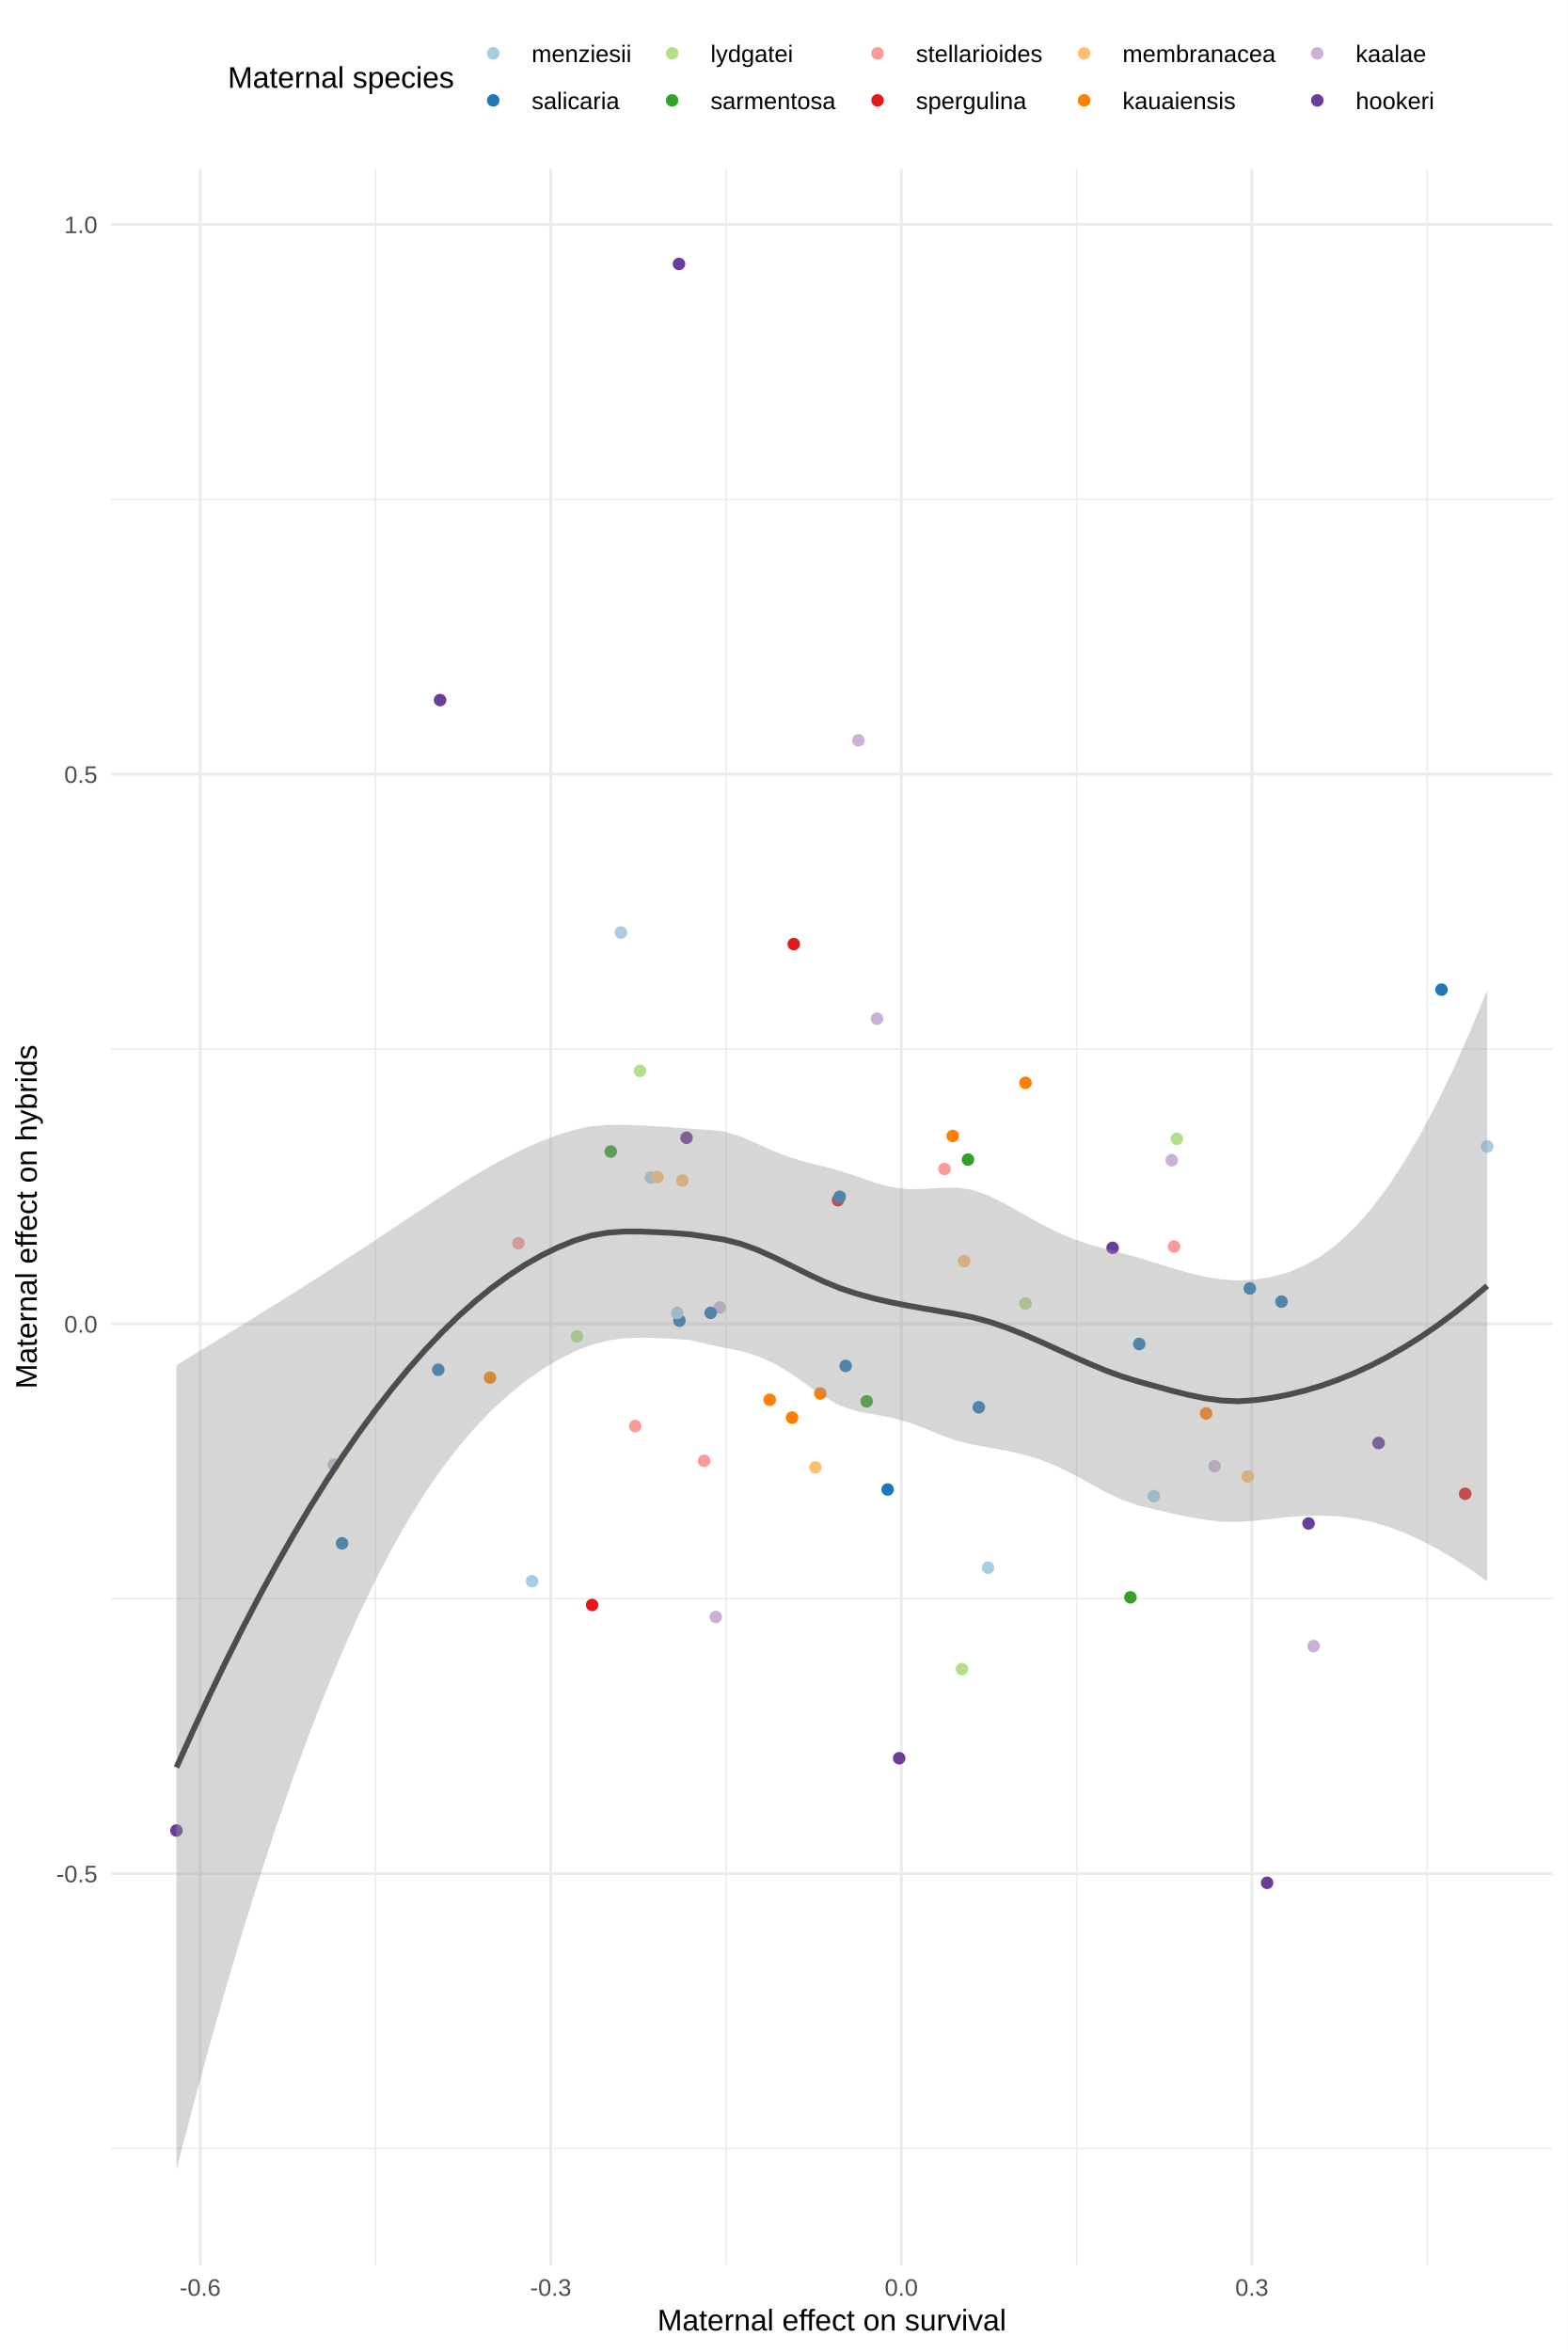
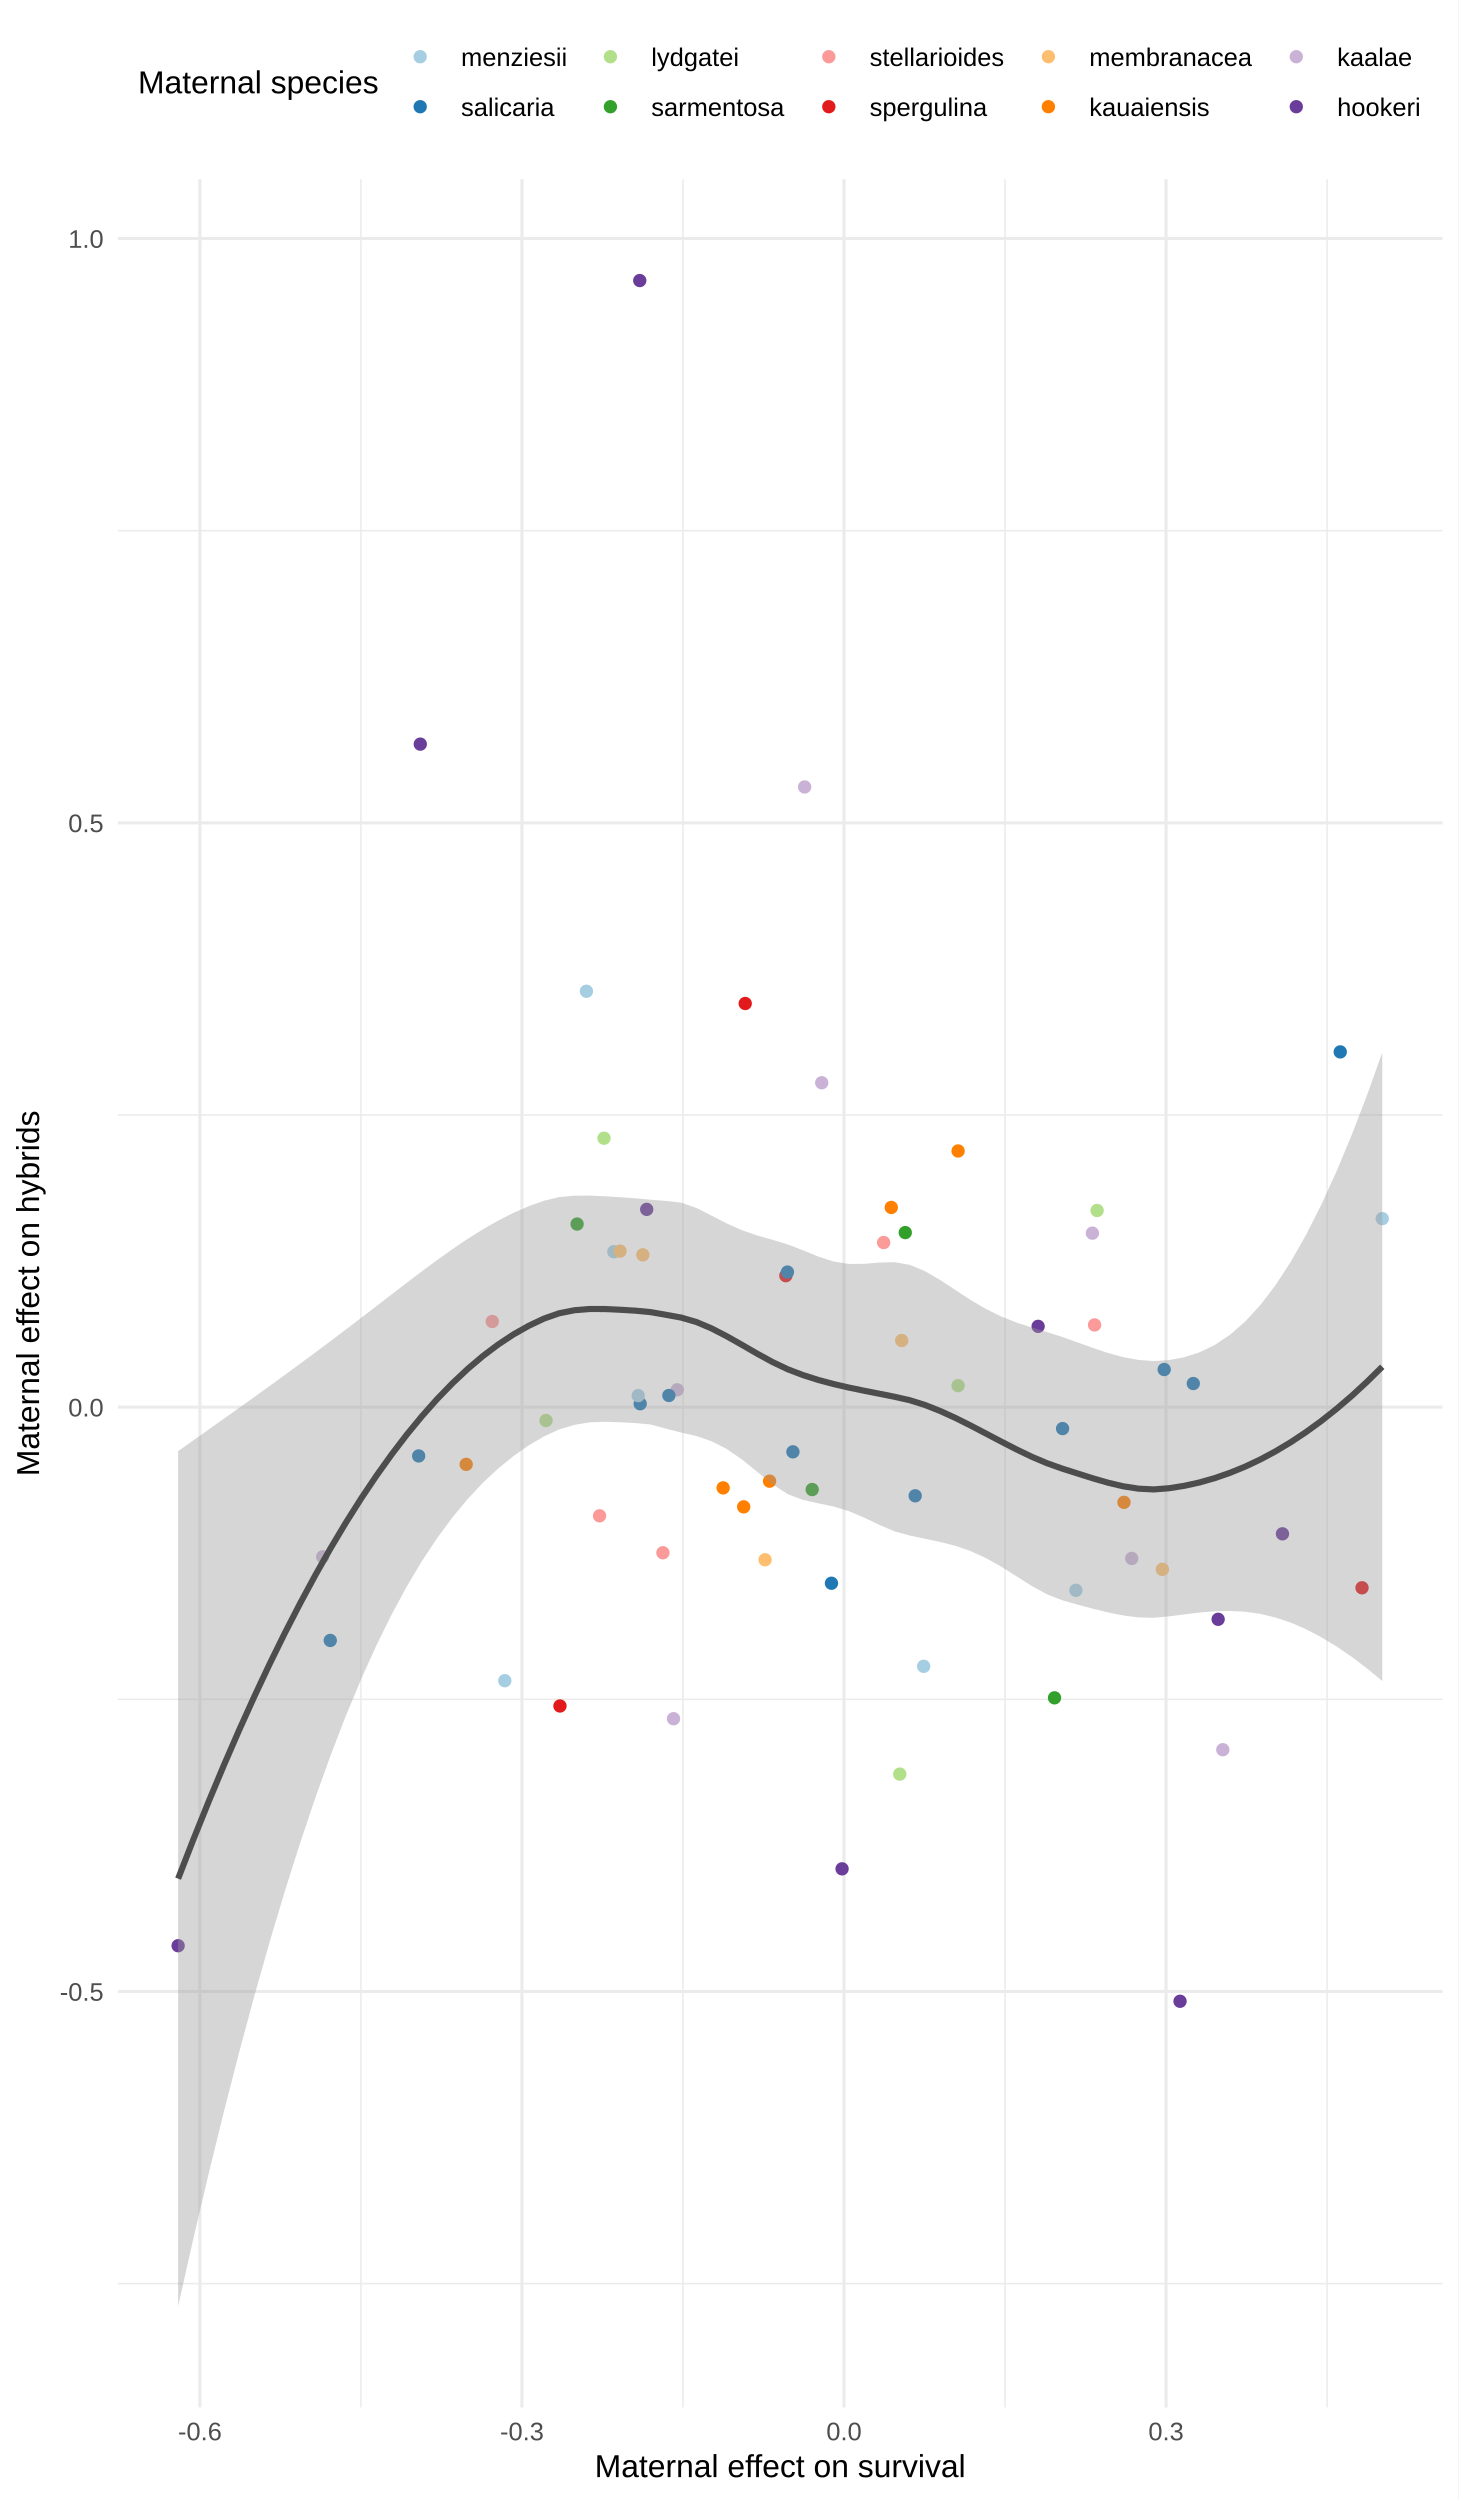
- <svg xmlns="http://www.w3.org/2000/svg" class="svglite" width="576.00pt" height="864.00pt" viewBox="0 0 576.00 864.00">
+ <svg xmlns="http://www.w3.org/2000/svg" class="svglite" width="504.00pt" height="864.00pt" viewBox="0 0 504.00 864.00">
  <defs>
    <style type="text/css">
    .svglite line, .svglite polyline, .svglite polygon, .svglite path, .svglite rect, .svglite circle {
      fill: none;
      stroke: #000000;
      stroke-linecap: round;
      stroke-linejoin: round;
      stroke-miterlimit: 10.00;
    }
    .svglite text {
      white-space: pre;
    }
  </style>
  </defs>
  <rect width="100%" height="100%" style="stroke: none; fill: #FFFFFF;" />
  <defs>
-     <clipPath id="cpMC4wMHw1NzYuMDB8MC4wMHw4NjQuMDA=">
-       <rect x="0.00" y="0.00" width="576.00" height="864.00" />
+     <clipPath id="cpMC4wMHw1MDQuMDB8MC4wMHw4NjQuMDA=">
+       <rect x="0.00" y="0.00" width="504.00" height="864.00" />
    </clipPath>
  </defs>
-   <g clip-path="url(#cpMC4wMHw1NzYuMDB8MC4wMHw4NjQuMDA=)">
+   <g clip-path="url(#cpMC4wMHw1MDQuMDB8MC4wMHw4NjQuMDA=)">
</g>
  <defs>
-     <clipPath id="cpNDAuNzV8NTcwLjUyfDYxLjk2fDgzMi4wMQ==">
-       <rect x="40.75" y="61.96" width="529.77" height="770.06" />
+     <clipPath id="cpNDAuNzV8NDk4LjUyfDYxLjk2fDgzMi4wMQ==">
+       <rect x="40.75" y="61.96" width="457.77" height="770.06" />
    </clipPath>
  </defs>
-   <g clip-path="url(#cpNDAuNzV8NTcwLjUyfDYxLjk2fDgzMi4wMQ==)">
-     <polyline points="40.75,789.22 570.52,789.22 " style="stroke-width: 0.53; stroke: #EBEBEB; stroke-linecap: butt;" />
-     <polyline points="40.75,587.28 570.52,587.28 " style="stroke-width: 0.53; stroke: #EBEBEB; stroke-linecap: butt;" />
-     <polyline points="40.75,385.34 570.52,385.34 " style="stroke-width: 0.53; stroke: #EBEBEB; stroke-linecap: butt;" />
-     <polyline points="40.75,183.41 570.52,183.41 " style="stroke-width: 0.53; stroke: #EBEBEB; stroke-linecap: butt;" />
-     <polyline points="137.95,832.01 137.95,61.96 " style="stroke-width: 0.53; stroke: #EBEBEB; stroke-linecap: butt;" />
-     <polyline points="266.75,832.01 266.75,61.96 " style="stroke-width: 0.53; stroke: #EBEBEB; stroke-linecap: butt;" />
-     <polyline points="395.56,832.01 395.56,61.96 " style="stroke-width: 0.53; stroke: #EBEBEB; stroke-linecap: butt;" />
-     <polyline points="524.37,832.01 524.37,61.96 " style="stroke-width: 0.53; stroke: #EBEBEB; stroke-linecap: butt;" />
-     <polyline points="40.75,688.25 570.52,688.25 " style="stroke-width: 1.07; stroke: #EBEBEB; stroke-linecap: butt;" />
-     <polyline points="40.75,486.31 570.52,486.31 " style="stroke-width: 1.07; stroke: #EBEBEB; stroke-linecap: butt;" />
-     <polyline points="40.75,284.38 570.52,284.38 " style="stroke-width: 1.07; stroke: #EBEBEB; stroke-linecap: butt;" />
-     <polyline points="40.75,82.44 570.52,82.44 " style="stroke-width: 1.07; stroke: #EBEBEB; stroke-linecap: butt;" />
-     <polyline points="73.54,832.01 73.54,61.96 " style="stroke-width: 1.07; stroke: #EBEBEB; stroke-linecap: butt;" />
-     <polyline points="202.35,832.01 202.35,61.96 " style="stroke-width: 1.07; stroke: #EBEBEB; stroke-linecap: butt;" />
-     <polyline points="331.16,832.01 331.16,61.96 " style="stroke-width: 1.07; stroke: #EBEBEB; stroke-linecap: butt;" />
-     <polyline points="459.96,832.01 459.96,61.96 " style="stroke-width: 1.07; stroke: #EBEBEB; stroke-linecap: butt;" />
-     <circle cx="264.47" cy="480.32" r="1.95" style="stroke-width: 0.71; stroke: #CAB2D6; fill: #CAB2D6;" />
-     <circle cx="315.42" cy="271.97" r="1.95" style="stroke-width: 0.71; stroke: #CAB2D6; fill: #CAB2D6;" />
-     <circle cx="307.89" cy="440.88" r="1.95" style="stroke-width: 0.71; stroke: #E31A1C; fill: #E31A1C;" />
-     <circle cx="538.33" cy="548.74" r="1.95" style="stroke-width: 0.71; stroke: #E31A1C; fill: #E31A1C;" />
-     <circle cx="322.24" cy="374.20" r="1.95" style="stroke-width: 0.71; stroke: #CAB2D6; fill: #CAB2D6;" />
-     <circle cx="190.48" cy="456.71" r="1.95" style="stroke-width: 0.71; stroke: #FB9A99; fill: #FB9A99;" />
-     <circle cx="347.01" cy="429.42" r="1.95" style="stroke-width: 0.71; stroke: #FB9A99; fill: #FB9A99;" />
-     <circle cx="233.39" cy="523.87" r="1.95" style="stroke-width: 0.71; stroke: #FB9A99; fill: #FB9A99;" />
-     <circle cx="258.72" cy="536.63" r="1.95" style="stroke-width: 0.71; stroke: #FB9A99; fill: #FB9A99;" />
-     <circle cx="431.36" cy="457.90" r="1.95" style="stroke-width: 0.71; stroke: #FB9A99; fill: #FB9A99;" />
-     <circle cx="301.39" cy="511.89" r="1.95" style="stroke-width: 0.71; stroke: #FF7F00; fill: #FF7F00;" />
-     <circle cx="291.03" cy="520.77" r="1.95" style="stroke-width: 0.71; stroke: #FF7F00; fill: #FF7F00;" />
-     <circle cx="354.24" cy="463.28" r="1.95" style="stroke-width: 0.71; stroke: #FDBF6F; fill: #FDBF6F;" />
-     <circle cx="350.05" cy="417.29" r="1.95" style="stroke-width: 0.71; stroke: #FF7F00; fill: #FF7F00;" />
-     <circle cx="506.52" cy="530.09" r="1.95" style="stroke-width: 0.71; stroke: #6A3D9A; fill: #6A3D9A;" />
-     <circle cx="64.83" cy="672.44" r="1.95" style="stroke-width: 0.71; stroke: #6A3D9A; fill: #6A3D9A;" />
-     <circle cx="308.53" cy="439.63" r="1.95" style="stroke-width: 0.71; stroke: #1F78B4; fill: #1F78B4;" />
-     <circle cx="310.72" cy="501.76" r="1.95" style="stroke-width: 0.71; stroke: #1F78B4; fill: #1F78B4;" />
-     <circle cx="529.64" cy="363.54" r="1.95" style="stroke-width: 0.71; stroke: #1F78B4; fill: #1F78B4;" />
-     <circle cx="359.63" cy="516.95" r="1.95" style="stroke-width: 0.71; stroke: #1F78B4; fill: #1F78B4;" />
-     <circle cx="459.21" cy="473.31" r="1.95" style="stroke-width: 0.71; stroke: #1F78B4; fill: #1F78B4;" />
-     <circle cx="161.03" cy="503.17" r="1.95" style="stroke-width: 0.71; stroke: #1F78B4; fill: #1F78B4;" />
-     <circle cx="470.86" cy="478.15" r="1.95" style="stroke-width: 0.71; stroke: #1F78B4; fill: #1F78B4;" />
-     <circle cx="249.64" cy="485.14" r="1.95" style="stroke-width: 0.71; stroke: #1F78B4; fill: #1F78B4;" />
-     <circle cx="261.10" cy="482.28" r="1.95" style="stroke-width: 0.71; stroke: #1F78B4; fill: #1F78B4;" />
-     <circle cx="418.58" cy="493.72" r="1.95" style="stroke-width: 0.71; stroke: #1F78B4; fill: #1F78B4;" />
-     <circle cx="228.14" cy="342.58" r="1.95" style="stroke-width: 0.71; stroke: #A6CEE3; fill: #A6CEE3;" />
-     <circle cx="239.10" cy="432.59" r="1.95" style="stroke-width: 0.71; stroke: #A6CEE3; fill: #A6CEE3;" />
-     <circle cx="423.90" cy="549.60" r="1.95" style="stroke-width: 0.71; stroke: #A6CEE3; fill: #A6CEE3;" />
-     <circle cx="363.02" cy="575.88" r="1.95" style="stroke-width: 0.71; stroke: #A6CEE3; fill: #A6CEE3;" />
-     <circle cx="546.44" cy="421.16" r="1.95" style="stroke-width: 0.71; stroke: #A6CEE3; fill: #A6CEE3;" />
-     <circle cx="480.80" cy="559.63" r="1.95" style="stroke-width: 0.71; stroke: #6A3D9A; fill: #6A3D9A;" />
-     <circle cx="249.47" cy="96.96" r="1.95" style="stroke-width: 0.71; stroke: #6A3D9A; fill: #6A3D9A;" />
-     <circle cx="465.56" cy="691.64" r="1.95" style="stroke-width: 0.71; stroke: #6A3D9A; fill: #6A3D9A;" />
-     <circle cx="408.80" cy="458.39" r="1.95" style="stroke-width: 0.71; stroke: #6A3D9A; fill: #6A3D9A;" />
-     <circle cx="252.25" cy="417.96" r="1.95" style="stroke-width: 0.71; stroke: #6A3D9A; fill: #6A3D9A;" />
-     <circle cx="161.69" cy="257.17" r="1.95" style="stroke-width: 0.71; stroke: #6A3D9A; fill: #6A3D9A;" />
-     <circle cx="262.98" cy="593.99" r="1.95" style="stroke-width: 0.71; stroke: #CAB2D6; fill: #CAB2D6;" />
-     <circle cx="122.65" cy="538.03" r="1.95" style="stroke-width: 0.71; stroke: #CAB2D6; fill: #CAB2D6;" />
-     <circle cx="482.66" cy="604.70" r="1.95" style="stroke-width: 0.71; stroke: #CAB2D6; fill: #CAB2D6;" />
-     <circle cx="224.40" cy="423.03" r="1.95" style="stroke-width: 0.71; stroke: #33A02C; fill: #33A02C;" />
-     <circle cx="318.43" cy="514.79" r="1.95" style="stroke-width: 0.71; stroke: #33A02C; fill: #33A02C;" />
-     <circle cx="195.50" cy="580.85" r="1.95" style="stroke-width: 0.71; stroke: #A6CEE3; fill: #A6CEE3;" />
-     <circle cx="248.84" cy="482.32" r="1.95" style="stroke-width: 0.71; stroke: #A6CEE3; fill: #A6CEE3;" />
-     <circle cx="250.70" cy="433.67" r="1.95" style="stroke-width: 0.71; stroke: #FDBF6F; fill: #FDBF6F;" />
-     <circle cx="291.65" cy="346.81" r="1.95" style="stroke-width: 0.71; stroke: #E31A1C; fill: #E31A1C;" />
-     <circle cx="217.55" cy="589.59" r="1.95" style="stroke-width: 0.71; stroke: #E31A1C; fill: #E31A1C;" />
-     <circle cx="180.04" cy="506.08" r="1.95" style="stroke-width: 0.71; stroke: #FF7F00; fill: #FF7F00;" />
-     <circle cx="376.79" cy="397.78" r="1.95" style="stroke-width: 0.71; stroke: #FF7F00; fill: #FF7F00;" />
-     <circle cx="282.82" cy="514.21" r="1.95" style="stroke-width: 0.71; stroke: #FF7F00; fill: #FF7F00;" />
-     <circle cx="353.46" cy="613.13" r="1.95" style="stroke-width: 0.71; stroke: #B2DF8A; fill: #B2DF8A;" />
-     <circle cx="432.39" cy="418.35" r="1.95" style="stroke-width: 0.71; stroke: #B2DF8A; fill: #B2DF8A;" />
-     <circle cx="235.18" cy="393.37" r="1.95" style="stroke-width: 0.71; stroke: #B2DF8A; fill: #B2DF8A;" />
-     <circle cx="376.78" cy="478.88" r="1.95" style="stroke-width: 0.71; stroke: #B2DF8A; fill: #B2DF8A;" />
-     <circle cx="211.97" cy="490.93" r="1.95" style="stroke-width: 0.71; stroke: #B2DF8A; fill: #B2DF8A;" />
-     <circle cx="125.68" cy="566.94" r="1.95" style="stroke-width: 0.71; stroke: #1F78B4; fill: #1F78B4;" />
-     <circle cx="326.14" cy="547.17" r="1.95" style="stroke-width: 0.71; stroke: #1F78B4; fill: #1F78B4;" />
-     <circle cx="299.58" cy="539.05" r="1.95" style="stroke-width: 0.71; stroke: #FDBF6F; fill: #FDBF6F;" />
-     <circle cx="241.56" cy="432.39" r="1.95" style="stroke-width: 0.71; stroke: #FDBF6F; fill: #FDBF6F;" />
-     <circle cx="458.48" cy="542.37" r="1.95" style="stroke-width: 0.71; stroke: #FDBF6F; fill: #FDBF6F;" />
-     <circle cx="355.66" cy="425.98" r="1.95" style="stroke-width: 0.71; stroke: #33A02C; fill: #33A02C;" />
-     <circle cx="415.35" cy="586.77" r="1.95" style="stroke-width: 0.71; stroke: #33A02C; fill: #33A02C;" />
-     <circle cx="330.38" cy="645.87" r="1.95" style="stroke-width: 0.71; stroke: #6A3D9A; fill: #6A3D9A;" />
-     <circle cx="443.14" cy="519.21" r="1.95" style="stroke-width: 0.71; stroke: #FF7F00; fill: #FF7F00;" />
-     <circle cx="430.50" cy="426.18" r="1.95" style="stroke-width: 0.71; stroke: #CAB2D6; fill: #CAB2D6;" />
-     <circle cx="446.24" cy="538.59" r="1.95" style="stroke-width: 0.71; stroke: #CAB2D6; fill: #CAB2D6;" />
-     <polygon points="64.83,501.51 70.93,497.78 77.02,494.05 83.12,490.31 89.21,486.56 95.31,482.79 101.41,479.00 107.50,475.18 113.60,471.32 119.70,467.42 125.79,463.48 131.89,459.50 137.99,455.48 144.08,451.43 150.18,447.37 156.27,443.33 162.37,439.34 168.47,435.44 174.56,431.69 180.66,428.13 186.76,424.83 192.85,421.82 198.95,419.15 205.05,416.87 211.14,414.98 217.24,413.71 223.33,413.22 229.43,413.20 235.53,413.43 241.62,413.76 247.72,414.13 253.82,414.63 259.91,415.03 266.01,415.62 272.10,417.47 278.20,420.13 284.30,422.86 290.39,425.19 296.49,426.99 302.59,428.49 308.68,430.08 314.78,432.10 320.88,434.27 326.97,435.98 333.07,436.81 339.16,436.79 345.26,436.34 351.36,436.20 357.45,437.13 363.55,439.32 369.65,442.38 375.74,445.85 381.84,449.29 387.94,452.39 394.03,454.98 400.13,457.06 406.22,458.79 412.32,460.37 418.42,462.04 424.51,463.91 430.61,465.82 436.71,467.58 442.80,469.01 448.90,469.99 455.00,470.38 461.09,470.05 467.19,469.07 473.28,467.38 479.38,464.84 485.48,461.33 491.57,456.75 497.67,451.03 503.77,444.12 509.86,436.03 515.96,426.76 522.05,416.34 528.15,404.80 534.25,392.17 540.34,378.48 546.44,363.75 546.44,580.95 540.34,576.61 534.25,572.63 528.15,569.02 522.05,565.83 515.96,563.07 509.86,560.79 503.77,559.02 497.67,557.76 491.57,557.01 485.48,556.74 479.38,556.87 473.28,557.31 467.19,557.94 461.09,558.63 455.00,559.12 448.90,558.97 442.80,558.30 436.71,557.25 430.61,555.96 424.51,554.54 418.42,553.06 412.32,550.99 406.22,548.09 400.13,544.77 394.03,541.45 387.94,538.48 381.84,536.07 375.74,534.26 369.65,532.91 363.55,531.81 357.45,530.69 351.36,529.23 345.26,526.99 339.16,524.48 333.07,522.26 326.97,520.66 320.88,519.55 314.78,518.38 308.68,516.40 302.59,512.97 296.49,508.70 290.39,504.43 284.30,500.79 278.20,498.10 272.10,496.30 266.01,495.08 259.91,493.74 253.82,492.31 247.72,491.82 241.62,491.54 235.53,491.36 229.43,491.58 223.33,492.43 217.24,494.02 211.14,496.44 205.05,499.53 198.95,503.22 192.85,507.51 186.76,512.44 180.66,518.05 174.56,524.40 168.47,531.52 162.37,539.47 156.27,548.31 150.18,558.05 144.08,568.75 137.99,580.41 131.89,593.06 125.79,606.71 119.70,621.36 113.60,637.00 107.50,653.62 101.41,671.23 95.31,689.81 89.21,709.36 83.12,729.86 77.02,751.31 70.93,773.70 64.83,797.01 " style="stroke-width: 0.00; stroke: none; stroke-linecap: butt; fill: #999999; fill-opacity: 0.40;" />
-     <polyline points="64.83,501.51 70.93,497.78 77.02,494.05 83.12,490.31 89.21,486.56 95.31,482.79 101.41,479.00 107.50,475.18 113.60,471.32 119.70,467.42 125.79,463.48 131.89,459.50 137.99,455.48 144.08,451.43 150.18,447.37 156.27,443.33 162.37,439.34 168.47,435.44 174.56,431.69 180.66,428.13 186.76,424.83 192.85,421.82 198.95,419.15 205.05,416.87 211.14,414.98 217.24,413.71 223.33,413.22 229.43,413.20 235.53,413.43 241.62,413.76 247.72,414.13 253.82,414.63 259.91,415.03 266.01,415.62 272.10,417.47 278.20,420.13 284.30,422.86 290.39,425.19 296.49,426.99 302.59,428.49 308.68,430.08 314.78,432.10 320.88,434.27 326.97,435.98 333.07,436.81 339.16,436.79 345.26,436.34 351.36,436.20 357.45,437.13 363.55,439.32 369.65,442.38 375.74,445.85 381.84,449.29 387.94,452.39 394.03,454.98 400.13,457.06 406.22,458.79 412.32,460.37 418.42,462.04 424.51,463.91 430.61,465.82 436.71,467.58 442.80,469.01 448.90,469.99 455.00,470.38 461.09,470.05 467.19,469.07 473.28,467.38 479.38,464.84 485.48,461.33 491.57,456.75 497.67,451.03 503.77,444.12 509.86,436.03 515.96,426.76 522.05,416.34 528.15,404.80 534.25,392.17 540.34,378.48 546.44,363.75 " style="stroke-width: 2.13; stroke: none; stroke-linecap: butt;" />
-     <polyline points="546.44,580.95 540.34,576.61 534.25,572.63 528.15,569.02 522.05,565.83 515.96,563.07 509.86,560.79 503.77,559.02 497.67,557.76 491.57,557.01 485.48,556.74 479.38,556.87 473.28,557.31 467.19,557.94 461.09,558.63 455.00,559.12 448.90,558.97 442.80,558.30 436.71,557.25 430.61,555.96 424.51,554.54 418.42,553.06 412.32,550.99 406.22,548.09 400.13,544.77 394.03,541.45 387.94,538.48 381.84,536.07 375.74,534.26 369.65,532.91 363.55,531.81 357.45,530.69 351.36,529.23 345.26,526.99 339.16,524.48 333.07,522.26 326.97,520.66 320.88,519.55 314.78,518.38 308.68,516.40 302.59,512.97 296.49,508.70 290.39,504.43 284.30,500.79 278.20,498.10 272.10,496.30 266.01,495.08 259.91,493.74 253.82,492.31 247.72,491.82 241.62,491.54 235.53,491.36 229.43,491.58 223.33,492.43 217.24,494.02 211.14,496.44 205.05,499.53 198.95,503.22 192.85,507.51 186.76,512.44 180.66,518.05 174.56,524.40 168.47,531.52 162.37,539.47 156.27,548.31 150.18,558.05 144.08,568.75 137.99,580.41 131.89,593.06 125.79,606.71 119.70,621.36 113.60,637.00 107.50,653.62 101.41,671.23 95.31,689.81 89.21,709.36 83.12,729.86 77.02,751.31 70.93,773.70 64.83,797.01 " style="stroke-width: 2.13; stroke: none; stroke-linecap: butt;" />
-     <polyline points="64.83,649.26 70.93,635.74 77.02,622.68 83.12,610.08 89.21,597.96 95.31,586.30 101.41,575.12 107.50,564.40 113.60,554.16 119.70,544.39 125.79,535.10 131.89,526.28 137.99,517.94 144.08,510.09 150.18,502.71 156.27,495.82 162.37,489.41 168.47,483.48 174.56,478.04 180.66,473.09 186.76,468.63 192.85,464.66 198.95,461.18 205.05,458.20 211.14,455.71 217.24,453.87 223.33,452.82 229.43,452.39 235.53,452.40 241.62,452.65 247.72,452.97 253.82,453.47 259.91,454.39 266.01,455.35 272.10,456.88 278.20,459.11 284.30,461.83 290.39,464.81 296.49,467.85 302.59,470.73 308.68,473.24 314.78,475.24 320.88,476.91 326.97,478.32 333.07,479.54 339.16,480.63 345.26,481.67 351.36,482.72 357.45,483.91 363.55,485.56 369.65,487.65 375.74,490.05 381.84,492.68 387.94,495.44 394.03,498.21 400.13,500.91 406.22,503.44 412.32,505.68 418.42,507.55 424.51,509.22 430.61,510.89 436.71,512.41 442.80,513.66 448.90,514.48 455.00,514.75 461.09,514.34 467.19,513.51 473.28,512.35 479.38,510.85 485.48,509.03 491.57,506.88 497.67,504.39 503.77,501.57 509.86,498.41 515.96,494.92 522.05,491.09 528.15,486.91 534.25,482.40 540.34,477.54 546.44,472.35 " style="stroke-width: 2.13; stroke: #4D4D4D; stroke-linecap: butt;" />
+   <g clip-path="url(#cpNDAuNzV8NDk4LjUyfDYxLjk2fDgzMi4wMQ==)">
+     <polyline points="40.75,789.22 498.52,789.22 " style="stroke-width: 0.53; stroke: #EBEBEB; stroke-linecap: butt;" />
+     <polyline points="40.75,587.28 498.52,587.28 " style="stroke-width: 0.53; stroke: #EBEBEB; stroke-linecap: butt;" />
+     <polyline points="40.75,385.34 498.52,385.34 " style="stroke-width: 0.53; stroke: #EBEBEB; stroke-linecap: butt;" />
+     <polyline points="40.75,183.41 498.52,183.41 " style="stroke-width: 0.53; stroke: #EBEBEB; stroke-linecap: butt;" />
+     <polyline points="124.74,832.01 124.74,61.96 " style="stroke-width: 0.53; stroke: #EBEBEB; stroke-linecap: butt;" />
+     <polyline points="236.04,832.01 236.04,61.96 " style="stroke-width: 0.53; stroke: #EBEBEB; stroke-linecap: butt;" />
+     <polyline points="347.34,832.01 347.34,61.96 " style="stroke-width: 0.53; stroke: #EBEBEB; stroke-linecap: butt;" />
+     <polyline points="458.64,832.01 458.64,61.96 " style="stroke-width: 0.53; stroke: #EBEBEB; stroke-linecap: butt;" />
+     <polyline points="40.75,688.25 498.52,688.25 " style="stroke-width: 1.07; stroke: #EBEBEB; stroke-linecap: butt;" />
+     <polyline points="40.75,486.31 498.52,486.31 " style="stroke-width: 1.07; stroke: #EBEBEB; stroke-linecap: butt;" />
+     <polyline points="40.75,284.38 498.52,284.38 " style="stroke-width: 1.07; stroke: #EBEBEB; stroke-linecap: butt;" />
+     <polyline points="40.75,82.44 498.52,82.44 " style="stroke-width: 1.07; stroke: #EBEBEB; stroke-linecap: butt;" />
+     <polyline points="69.09,832.01 69.09,61.96 " style="stroke-width: 1.07; stroke: #EBEBEB; stroke-linecap: butt;" />
+     <polyline points="180.39,832.01 180.39,61.96 " style="stroke-width: 1.07; stroke: #EBEBEB; stroke-linecap: butt;" />
+     <polyline points="291.69,832.01 291.69,61.96 " style="stroke-width: 1.07; stroke: #EBEBEB; stroke-linecap: butt;" />
+     <polyline points="402.99,832.01 402.99,61.96 " style="stroke-width: 1.07; stroke: #EBEBEB; stroke-linecap: butt;" />
+     <circle cx="234.06" cy="480.32" r="1.95" style="stroke-width: 0.71; stroke: #CAB2D6; fill: #CAB2D6;" />
+     <circle cx="278.09" cy="271.97" r="1.95" style="stroke-width: 0.71; stroke: #CAB2D6; fill: #CAB2D6;" />
+     <circle cx="271.59" cy="440.88" r="1.95" style="stroke-width: 0.71; stroke: #E31A1C; fill: #E31A1C;" />
+     <circle cx="470.71" cy="548.74" r="1.95" style="stroke-width: 0.71; stroke: #E31A1C; fill: #E31A1C;" />
+     <circle cx="283.99" cy="374.20" r="1.95" style="stroke-width: 0.71; stroke: #CAB2D6; fill: #CAB2D6;" />
+     <circle cx="170.13" cy="456.71" r="1.95" style="stroke-width: 0.71; stroke: #FB9A99; fill: #FB9A99;" />
+     <circle cx="305.39" cy="429.42" r="1.95" style="stroke-width: 0.71; stroke: #FB9A99; fill: #FB9A99;" />
+     <circle cx="207.21" cy="523.87" r="1.95" style="stroke-width: 0.71; stroke: #FB9A99; fill: #FB9A99;" />
+     <circle cx="229.10" cy="536.63" r="1.95" style="stroke-width: 0.71; stroke: #FB9A99; fill: #FB9A99;" />
+     <circle cx="378.28" cy="457.90" r="1.95" style="stroke-width: 0.71; stroke: #FB9A99; fill: #FB9A99;" />
+     <circle cx="265.96" cy="511.89" r="1.95" style="stroke-width: 0.71; stroke: #FF7F00; fill: #FF7F00;" />
+     <circle cx="257.02" cy="520.77" r="1.95" style="stroke-width: 0.71; stroke: #FF7F00; fill: #FF7F00;" />
+     <circle cx="311.63" cy="463.28" r="1.95" style="stroke-width: 0.71; stroke: #FDBF6F; fill: #FDBF6F;" />
+     <circle cx="308.02" cy="417.29" r="1.95" style="stroke-width: 0.71; stroke: #FF7F00; fill: #FF7F00;" />
+     <circle cx="310.96" cy="613.13" r="1.95" style="stroke-width: 0.71; stroke: #B2DF8A; fill: #B2DF8A;" />
+     <circle cx="379.16" cy="418.35" r="1.95" style="stroke-width: 0.71; stroke: #B2DF8A; fill: #B2DF8A;" />
+     <circle cx="208.75" cy="393.37" r="1.95" style="stroke-width: 0.71; stroke: #B2DF8A; fill: #B2DF8A;" />
+     <circle cx="331.11" cy="478.88" r="1.95" style="stroke-width: 0.71; stroke: #B2DF8A; fill: #B2DF8A;" />
+     <circle cx="188.70" cy="490.93" r="1.95" style="stroke-width: 0.71; stroke: #B2DF8A; fill: #B2DF8A;" />
+     <circle cx="443.22" cy="530.09" r="1.95" style="stroke-width: 0.71; stroke: #6A3D9A; fill: #6A3D9A;" />
+     <circle cx="61.56" cy="672.44" r="1.95" style="stroke-width: 0.71; stroke: #6A3D9A; fill: #6A3D9A;" />
+     <circle cx="272.14" cy="439.63" r="1.95" style="stroke-width: 0.71; stroke: #1F78B4; fill: #1F78B4;" />
+     <circle cx="274.03" cy="501.76" r="1.95" style="stroke-width: 0.71; stroke: #1F78B4; fill: #1F78B4;" />
+     <circle cx="463.19" cy="363.54" r="1.95" style="stroke-width: 0.71; stroke: #1F78B4; fill: #1F78B4;" />
+     <circle cx="316.29" cy="516.95" r="1.95" style="stroke-width: 0.71; stroke: #1F78B4; fill: #1F78B4;" />
+     <circle cx="402.34" cy="473.31" r="1.95" style="stroke-width: 0.71; stroke: #1F78B4; fill: #1F78B4;" />
+     <circle cx="144.69" cy="503.17" r="1.95" style="stroke-width: 0.71; stroke: #1F78B4; fill: #1F78B4;" />
+     <circle cx="412.40" cy="478.15" r="1.95" style="stroke-width: 0.71; stroke: #1F78B4; fill: #1F78B4;" />
+     <circle cx="221.25" cy="485.14" r="1.95" style="stroke-width: 0.71; stroke: #1F78B4; fill: #1F78B4;" />
+     <circle cx="231.16" cy="482.28" r="1.95" style="stroke-width: 0.71; stroke: #1F78B4; fill: #1F78B4;" />
+     <circle cx="367.23" cy="493.72" r="1.95" style="stroke-width: 0.71; stroke: #1F78B4; fill: #1F78B4;" />
+     <circle cx="202.67" cy="342.58" r="1.95" style="stroke-width: 0.71; stroke: #A6CEE3; fill: #A6CEE3;" />
+     <circle cx="212.14" cy="432.59" r="1.95" style="stroke-width: 0.71; stroke: #A6CEE3; fill: #A6CEE3;" />
+     <circle cx="371.83" cy="549.60" r="1.95" style="stroke-width: 0.71; stroke: #A6CEE3; fill: #A6CEE3;" />
+     <circle cx="319.22" cy="575.88" r="1.95" style="stroke-width: 0.71; stroke: #A6CEE3; fill: #A6CEE3;" />
+     <circle cx="477.71" cy="421.16" r="1.95" style="stroke-width: 0.71; stroke: #A6CEE3; fill: #A6CEE3;" />
+     <circle cx="420.99" cy="559.63" r="1.95" style="stroke-width: 0.71; stroke: #6A3D9A; fill: #6A3D9A;" />
+     <circle cx="221.10" cy="96.96" r="1.95" style="stroke-width: 0.71; stroke: #6A3D9A; fill: #6A3D9A;" />
+     <circle cx="407.82" cy="691.64" r="1.95" style="stroke-width: 0.71; stroke: #6A3D9A; fill: #6A3D9A;" />
+     <circle cx="358.78" cy="458.39" r="1.95" style="stroke-width: 0.71; stroke: #6A3D9A; fill: #6A3D9A;" />
+     <circle cx="223.50" cy="417.96" r="1.95" style="stroke-width: 0.71; stroke: #6A3D9A; fill: #6A3D9A;" />
+     <circle cx="145.25" cy="257.17" r="1.95" style="stroke-width: 0.71; stroke: #6A3D9A; fill: #6A3D9A;" />
+     <circle cx="232.77" cy="593.99" r="1.95" style="stroke-width: 0.71; stroke: #CAB2D6; fill: #CAB2D6;" />
+     <circle cx="111.52" cy="538.03" r="1.95" style="stroke-width: 0.71; stroke: #CAB2D6; fill: #CAB2D6;" />
+     <circle cx="422.60" cy="604.70" r="1.95" style="stroke-width: 0.71; stroke: #CAB2D6; fill: #CAB2D6;" />
+     <circle cx="199.44" cy="423.03" r="1.95" style="stroke-width: 0.71; stroke: #33A02C; fill: #33A02C;" />
+     <circle cx="280.69" cy="514.79" r="1.95" style="stroke-width: 0.71; stroke: #33A02C; fill: #33A02C;" />
+     <circle cx="174.46" cy="580.85" r="1.95" style="stroke-width: 0.71; stroke: #A6CEE3; fill: #A6CEE3;" />
+     <circle cx="220.56" cy="482.32" r="1.95" style="stroke-width: 0.71; stroke: #A6CEE3; fill: #A6CEE3;" />
+     <circle cx="222.16" cy="433.67" r="1.95" style="stroke-width: 0.71; stroke: #FDBF6F; fill: #FDBF6F;" />
+     <circle cx="257.55" cy="346.81" r="1.95" style="stroke-width: 0.71; stroke: #E31A1C; fill: #E31A1C;" />
+     <circle cx="193.52" cy="589.59" r="1.95" style="stroke-width: 0.71; stroke: #E31A1C; fill: #E31A1C;" />
+     <circle cx="161.11" cy="506.08" r="1.95" style="stroke-width: 0.71; stroke: #FF7F00; fill: #FF7F00;" />
+     <circle cx="331.12" cy="397.78" r="1.95" style="stroke-width: 0.71; stroke: #FF7F00; fill: #FF7F00;" />
+     <circle cx="249.92" cy="514.21" r="1.95" style="stroke-width: 0.71; stroke: #FF7F00; fill: #FF7F00;" />
+     <circle cx="114.14" cy="566.94" r="1.95" style="stroke-width: 0.71; stroke: #1F78B4; fill: #1F78B4;" />
+     <circle cx="287.35" cy="547.17" r="1.95" style="stroke-width: 0.71; stroke: #1F78B4; fill: #1F78B4;" />
+     <circle cx="264.41" cy="539.05" r="1.95" style="stroke-width: 0.71; stroke: #FDBF6F; fill: #FDBF6F;" />
+     <circle cx="214.27" cy="432.39" r="1.95" style="stroke-width: 0.71; stroke: #FDBF6F; fill: #FDBF6F;" />
+     <circle cx="401.71" cy="542.37" r="1.95" style="stroke-width: 0.71; stroke: #FDBF6F; fill: #FDBF6F;" />
+     <circle cx="312.86" cy="425.98" r="1.95" style="stroke-width: 0.71; stroke: #33A02C; fill: #33A02C;" />
+     <circle cx="364.44" cy="586.77" r="1.95" style="stroke-width: 0.71; stroke: #33A02C; fill: #33A02C;" />
+     <circle cx="291.02" cy="645.87" r="1.95" style="stroke-width: 0.71; stroke: #6A3D9A; fill: #6A3D9A;" />
+     <circle cx="388.45" cy="519.21" r="1.95" style="stroke-width: 0.71; stroke: #FF7F00; fill: #FF7F00;" />
+     <circle cx="377.53" cy="426.18" r="1.95" style="stroke-width: 0.71; stroke: #CAB2D6; fill: #CAB2D6;" />
+     <circle cx="391.13" cy="538.59" r="1.95" style="stroke-width: 0.71; stroke: #CAB2D6; fill: #CAB2D6;" />
+     <polygon points="61.56,501.51 66.82,497.78 72.09,494.05 77.36,490.31 82.63,486.56 87.90,482.79 93.16,479.00 98.43,475.18 103.70,471.32 108.97,467.42 114.23,463.48 119.50,459.50 124.77,455.48 130.04,451.43 135.31,447.37 140.57,443.33 145.84,439.34 151.11,435.44 156.38,431.69 161.65,428.13 166.91,424.83 172.18,421.82 177.45,419.15 182.72,416.87 187.98,414.98 193.25,413.71 198.52,413.22 203.79,413.20 209.06,413.43 214.32,413.76 219.59,414.13 224.86,414.63 230.13,415.03 235.39,415.62 240.66,417.47 245.93,420.13 251.20,422.86 256.47,425.19 261.73,426.99 267.00,428.49 272.27,430.08 277.54,432.10 282.80,434.27 288.07,435.98 293.34,436.81 298.61,436.79 303.88,436.34 309.14,436.20 314.41,437.13 319.68,439.32 324.95,442.38 330.21,445.85 335.48,449.29 340.75,452.39 346.02,454.98 351.29,457.06 356.55,458.79 361.82,460.37 367.09,462.04 372.36,463.91 377.62,465.82 382.89,467.58 388.16,469.01 393.43,469.99 398.70,470.38 403.96,470.05 409.23,469.07 414.50,467.38 419.77,464.84 425.03,461.33 430.30,456.75 435.57,451.03 440.84,444.12 446.11,436.03 451.37,426.76 456.64,416.34 461.91,404.80 467.18,392.17 472.44,378.48 477.71,363.75 477.71,580.95 472.44,576.61 467.18,572.63 461.91,569.02 456.64,565.83 451.37,563.07 446.11,560.79 440.84,559.02 435.57,557.76 430.30,557.01 425.03,556.74 419.77,556.87 414.50,557.31 409.23,557.94 403.96,558.63 398.70,559.12 393.43,558.97 388.16,558.30 382.89,557.25 377.62,555.96 372.36,554.54 367.09,553.06 361.82,550.99 356.55,548.09 351.29,544.77 346.02,541.45 340.75,538.48 335.48,536.07 330.21,534.26 324.95,532.91 319.68,531.81 314.41,530.69 309.14,529.23 303.88,526.99 298.61,524.48 293.34,522.26 288.07,520.66 282.80,519.55 277.54,518.38 272.27,516.40 267.00,512.97 261.73,508.70 256.47,504.43 251.20,500.79 245.93,498.10 240.66,496.30 235.39,495.08 230.13,493.74 224.86,492.31 219.59,491.82 214.32,491.54 209.06,491.36 203.79,491.58 198.52,492.43 193.25,494.02 187.98,496.44 182.72,499.53 177.45,503.22 172.18,507.51 166.91,512.44 161.65,518.05 156.38,524.40 151.11,531.52 145.84,539.47 140.57,548.31 135.31,558.05 130.04,568.75 124.77,580.41 119.50,593.06 114.23,606.71 108.97,621.36 103.70,637.00 98.43,653.62 93.16,671.23 87.90,689.81 82.63,709.36 77.36,729.86 72.09,751.31 66.82,773.70 61.56,797.01 " style="stroke-width: 0.00; stroke: none; stroke-linecap: butt; fill: #999999; fill-opacity: 0.40;" />
+     <polyline points="61.56,501.51 66.82,497.78 72.09,494.05 77.36,490.31 82.63,486.56 87.90,482.79 93.16,479.00 98.43,475.18 103.70,471.32 108.97,467.42 114.23,463.48 119.50,459.50 124.77,455.48 130.04,451.43 135.31,447.37 140.57,443.33 145.84,439.34 151.11,435.44 156.38,431.69 161.65,428.13 166.91,424.83 172.18,421.82 177.45,419.15 182.72,416.87 187.98,414.98 193.25,413.71 198.52,413.22 203.79,413.20 209.06,413.43 214.32,413.76 219.59,414.13 224.86,414.63 230.13,415.03 235.39,415.62 240.66,417.47 245.93,420.13 251.20,422.86 256.47,425.19 261.73,426.99 267.00,428.49 272.27,430.08 277.54,432.10 282.80,434.27 288.07,435.98 293.34,436.81 298.61,436.79 303.88,436.34 309.14,436.20 314.41,437.13 319.68,439.32 324.95,442.38 330.21,445.85 335.48,449.29 340.75,452.39 346.02,454.98 351.29,457.06 356.55,458.79 361.82,460.37 367.09,462.04 372.36,463.91 377.62,465.82 382.89,467.58 388.16,469.01 393.43,469.99 398.70,470.38 403.96,470.05 409.23,469.07 414.50,467.38 419.77,464.84 425.03,461.33 430.30,456.75 435.57,451.03 440.84,444.12 446.11,436.03 451.37,426.76 456.64,416.34 461.91,404.80 467.18,392.17 472.44,378.48 477.71,363.75 " style="stroke-width: 2.13; stroke: none; stroke-linecap: butt;" />
+     <polyline points="477.71,580.95 472.44,576.61 467.18,572.63 461.91,569.02 456.64,565.83 451.37,563.07 446.11,560.79 440.84,559.02 435.57,557.76 430.30,557.01 425.03,556.74 419.77,556.87 414.50,557.31 409.23,557.94 403.96,558.63 398.70,559.12 393.43,558.97 388.16,558.30 382.89,557.25 377.62,555.96 372.36,554.54 367.09,553.06 361.82,550.99 356.55,548.09 351.29,544.77 346.02,541.45 340.75,538.48 335.48,536.07 330.21,534.26 324.95,532.91 319.68,531.81 314.41,530.69 309.14,529.23 303.88,526.99 298.61,524.48 293.34,522.26 288.07,520.66 282.80,519.55 277.54,518.38 272.27,516.40 267.00,512.97 261.73,508.70 256.47,504.43 251.20,500.79 245.93,498.10 240.66,496.30 235.39,495.08 230.13,493.74 224.86,492.31 219.59,491.82 214.32,491.54 209.06,491.36 203.79,491.58 198.52,492.43 193.25,494.02 187.98,496.44 182.72,499.53 177.45,503.22 172.18,507.51 166.91,512.44 161.65,518.05 156.38,524.40 151.11,531.52 145.84,539.47 140.57,548.31 135.31,558.05 130.04,568.75 124.77,580.41 119.50,593.06 114.23,606.71 108.97,621.36 103.70,637.00 98.43,653.62 93.16,671.23 87.90,689.81 82.63,709.36 77.36,729.86 72.09,751.31 66.82,773.70 61.56,797.01 " style="stroke-width: 2.13; stroke: none; stroke-linecap: butt;" />
+     <polyline points="61.56,649.26 66.82,635.74 72.09,622.68 77.36,610.08 82.63,597.96 87.90,586.30 93.16,575.12 98.43,564.40 103.70,554.16 108.97,544.39 114.23,535.10 119.50,526.28 124.77,517.94 130.04,510.09 135.31,502.71 140.57,495.82 145.84,489.41 151.11,483.48 156.38,478.04 161.65,473.09 166.91,468.63 172.18,464.66 177.45,461.18 182.72,458.20 187.98,455.71 193.25,453.87 198.52,452.82 203.79,452.39 209.06,452.40 214.32,452.65 219.59,452.97 224.86,453.47 230.13,454.39 235.39,455.35 240.66,456.88 245.93,459.11 251.20,461.83 256.47,464.81 261.73,467.85 267.00,470.73 272.27,473.24 277.54,475.24 282.80,476.91 288.07,478.32 293.34,479.54 298.61,480.63 303.88,481.67 309.14,482.72 314.41,483.91 319.68,485.56 324.95,487.65 330.21,490.05 335.48,492.68 340.75,495.44 346.02,498.21 351.29,500.91 356.55,503.44 361.82,505.68 367.09,507.55 372.36,509.22 377.62,510.89 382.89,512.41 388.16,513.66 393.43,514.48 398.70,514.75 403.96,514.34 409.23,513.51 414.50,512.35 419.77,510.85 425.03,509.03 430.30,506.88 435.57,504.39 440.84,501.57 446.11,498.41 451.37,494.92 456.64,491.09 461.91,486.91 467.18,482.40 472.44,477.54 477.71,472.35 " style="stroke-width: 2.13; stroke: #4D4D4D; stroke-linecap: butt;" />
  </g>
-   <g clip-path="url(#cpMC4wMHw1NzYuMDB8MC4wMHw4NjQuMDA=)">
+   <g clip-path="url(#cpMC4wMHw1MDQuMDB8MC4wMHw4NjQuMDA=)">
    <text x="35.82" y="691.46" text-anchor="end" style="font-size: 8.80px;fill: #4D4D4D; font-family: &quot;Arial&quot;;">-0.5</text>
    <text x="35.82" y="489.52" text-anchor="end" style="font-size: 8.80px;fill: #4D4D4D; font-family: &quot;Arial&quot;;">0.0</text>
    <text x="35.82" y="287.58" text-anchor="end" style="font-size: 8.80px;fill: #4D4D4D; font-family: &quot;Arial&quot;;">0.5</text>
    <text x="35.82" y="85.64" text-anchor="end" style="font-size: 8.80px;fill: #4D4D4D; font-family: &quot;Arial&quot;;">1.0</text>
-     <text x="73.54" y="843.36" text-anchor="middle" style="font-size: 8.80px;fill: #4D4D4D; font-family: &quot;Arial&quot;;">-0.6</text>
-     <text x="202.35" y="843.36" text-anchor="middle" style="font-size: 8.80px;fill: #4D4D4D; font-family: &quot;Arial&quot;;">-0.3</text>
-     <text x="331.16" y="843.36" text-anchor="middle" style="font-size: 8.80px;fill: #4D4D4D; font-family: &quot;Arial&quot;;">0.0</text>
-     <text x="459.96" y="843.36" text-anchor="middle" style="font-size: 8.80px;fill: #4D4D4D; font-family: &quot;Arial&quot;;">0.3</text>
-     <text x="305.63" y="856.10" text-anchor="middle" style="font-size: 11.00px; font-family: &quot;Arial&quot;;">Maternal effect on survival</text>
+     <text x="69.09" y="843.36" text-anchor="middle" style="font-size: 8.80px;fill: #4D4D4D; font-family: &quot;Arial&quot;;">-0.6</text>
+     <text x="180.39" y="843.36" text-anchor="middle" style="font-size: 8.80px;fill: #4D4D4D; font-family: &quot;Arial&quot;;">-0.3</text>
+     <text x="291.69" y="843.36" text-anchor="middle" style="font-size: 8.80px;fill: #4D4D4D; font-family: &quot;Arial&quot;;">0.0</text>
+     <text x="402.99" y="843.36" text-anchor="middle" style="font-size: 8.80px;fill: #4D4D4D; font-family: &quot;Arial&quot;;">0.3</text>
+     <text x="269.63" y="856.10" text-anchor="middle" style="font-size: 11.00px; font-family: &quot;Arial&quot;;">Maternal effect on survival</text>
    <text transform="translate(13.50,446.99) rotate(-90)" text-anchor="middle" style="font-size: 11.00px; font-family: &quot;Arial&quot;;">Maternal effect on hybrids</text>
-     <text x="83.69" y="32.25" style="font-size: 11.00px; font-family: &quot;Arial&quot;;">Maternal species</text>
-     <circle cx="181.22" cy="19.60" r="1.95" style="stroke-width: 0.71; stroke: #A6CEE3; fill: #A6CEE3;" />
-     <circle cx="181.22" cy="36.88" r="1.95" style="stroke-width: 0.71; stroke: #1F78B4; fill: #1F78B4;" />
-     <circle cx="246.96" cy="19.60" r="1.95" style="stroke-width: 0.71; stroke: #B2DF8A; fill: #B2DF8A;" />
-     <circle cx="246.96" cy="36.88" r="1.95" style="stroke-width: 0.71; stroke: #33A02C; fill: #33A02C;" />
-     <circle cx="322.44" cy="19.60" r="1.95" style="stroke-width: 0.71; stroke: #FB9A99; fill: #FB9A99;" />
-     <circle cx="322.44" cy="36.88" r="1.95" style="stroke-width: 0.71; stroke: #E31A1C; fill: #E31A1C;" />
-     <circle cx="398.33" cy="19.60" r="1.95" style="stroke-width: 0.71; stroke: #FDBF6F; fill: #FDBF6F;" />
-     <circle cx="398.33" cy="36.88" r="1.95" style="stroke-width: 0.71; stroke: #FF7F00; fill: #FF7F00;" />
-     <circle cx="484.00" cy="19.60" r="1.95" style="stroke-width: 0.71; stroke: #CAB2D6; fill: #CAB2D6;" />
-     <circle cx="484.00" cy="36.88" r="1.95" style="stroke-width: 0.71; stroke: #6A3D9A; fill: #6A3D9A;" />
-     <text x="195.34" y="22.81" style="font-size: 8.80px; font-family: &quot;Arial&quot;;">menziesii</text>
-     <text x="195.34" y="40.09" style="font-size: 8.80px; font-family: &quot;Arial&quot;;">salicaria</text>
-     <text x="261.08" y="22.81" style="font-size: 8.80px; font-family: &quot;Arial&quot;;">lydgatei</text>
-     <text x="261.08" y="40.09" style="font-size: 8.80px; font-family: &quot;Arial&quot;;">sarmentosa</text>
-     <text x="336.56" y="22.81" style="font-size: 8.80px; font-family: &quot;Arial&quot;;">stellarioides</text>
-     <text x="336.56" y="40.09" style="font-size: 8.80px; font-family: &quot;Arial&quot;;">spergulina</text>
-     <text x="412.45" y="22.81" style="font-size: 8.80px; font-family: &quot;Arial&quot;;">membranacea</text>
-     <text x="412.45" y="40.09" style="font-size: 8.80px; font-family: &quot;Arial&quot;;">kauaiensis</text>
-     <text x="498.12" y="22.81" style="font-size: 8.80px; font-family: &quot;Arial&quot;;">kaalae</text>
-     <text x="498.12" y="40.09" style="font-size: 8.80px; font-family: &quot;Arial&quot;;">hookeri</text>
+     <text x="47.69" y="32.25" style="font-size: 11.00px; font-family: &quot;Arial&quot;;">Maternal species</text>
+     <circle cx="145.22" cy="19.60" r="1.95" style="stroke-width: 0.71; stroke: #A6CEE3; fill: #A6CEE3;" />
+     <circle cx="145.22" cy="36.88" r="1.95" style="stroke-width: 0.71; stroke: #1F78B4; fill: #1F78B4;" />
+     <circle cx="210.96" cy="19.60" r="1.95" style="stroke-width: 0.71; stroke: #B2DF8A; fill: #B2DF8A;" />
+     <circle cx="210.96" cy="36.88" r="1.95" style="stroke-width: 0.71; stroke: #33A02C; fill: #33A02C;" />
+     <circle cx="286.44" cy="19.60" r="1.95" style="stroke-width: 0.71; stroke: #FB9A99; fill: #FB9A99;" />
+     <circle cx="286.44" cy="36.88" r="1.95" style="stroke-width: 0.71; stroke: #E31A1C; fill: #E31A1C;" />
+     <circle cx="362.33" cy="19.60" r="1.95" style="stroke-width: 0.71; stroke: #FDBF6F; fill: #FDBF6F;" />
+     <circle cx="362.33" cy="36.88" r="1.95" style="stroke-width: 0.71; stroke: #FF7F00; fill: #FF7F00;" />
+     <circle cx="448.00" cy="19.60" r="1.95" style="stroke-width: 0.71; stroke: #CAB2D6; fill: #CAB2D6;" />
+     <circle cx="448.00" cy="36.88" r="1.95" style="stroke-width: 0.71; stroke: #6A3D9A; fill: #6A3D9A;" />
+     <text x="159.34" y="22.81" style="font-size: 8.80px; font-family: &quot;Arial&quot;;">menziesii</text>
+     <text x="159.34" y="40.09" style="font-size: 8.80px; font-family: &quot;Arial&quot;;">salicaria</text>
+     <text x="225.08" y="22.81" style="font-size: 8.80px; font-family: &quot;Arial&quot;;">lydgatei</text>
+     <text x="225.08" y="40.09" style="font-size: 8.80px; font-family: &quot;Arial&quot;;">sarmentosa</text>
+     <text x="300.56" y="22.81" style="font-size: 8.80px; font-family: &quot;Arial&quot;;">stellarioides</text>
+     <text x="300.56" y="40.09" style="font-size: 8.80px; font-family: &quot;Arial&quot;;">spergulina</text>
+     <text x="376.45" y="22.81" style="font-size: 8.80px; font-family: &quot;Arial&quot;;">membranacea</text>
+     <text x="376.45" y="40.09" style="font-size: 8.80px; font-family: &quot;Arial&quot;;">kauaiensis</text>
+     <text x="462.12" y="22.81" style="font-size: 8.80px; font-family: &quot;Arial&quot;;">kaalae</text>
+     <text x="462.12" y="40.09" style="font-size: 8.80px; font-family: &quot;Arial&quot;;">hookeri</text>
  </g>
</svg>
